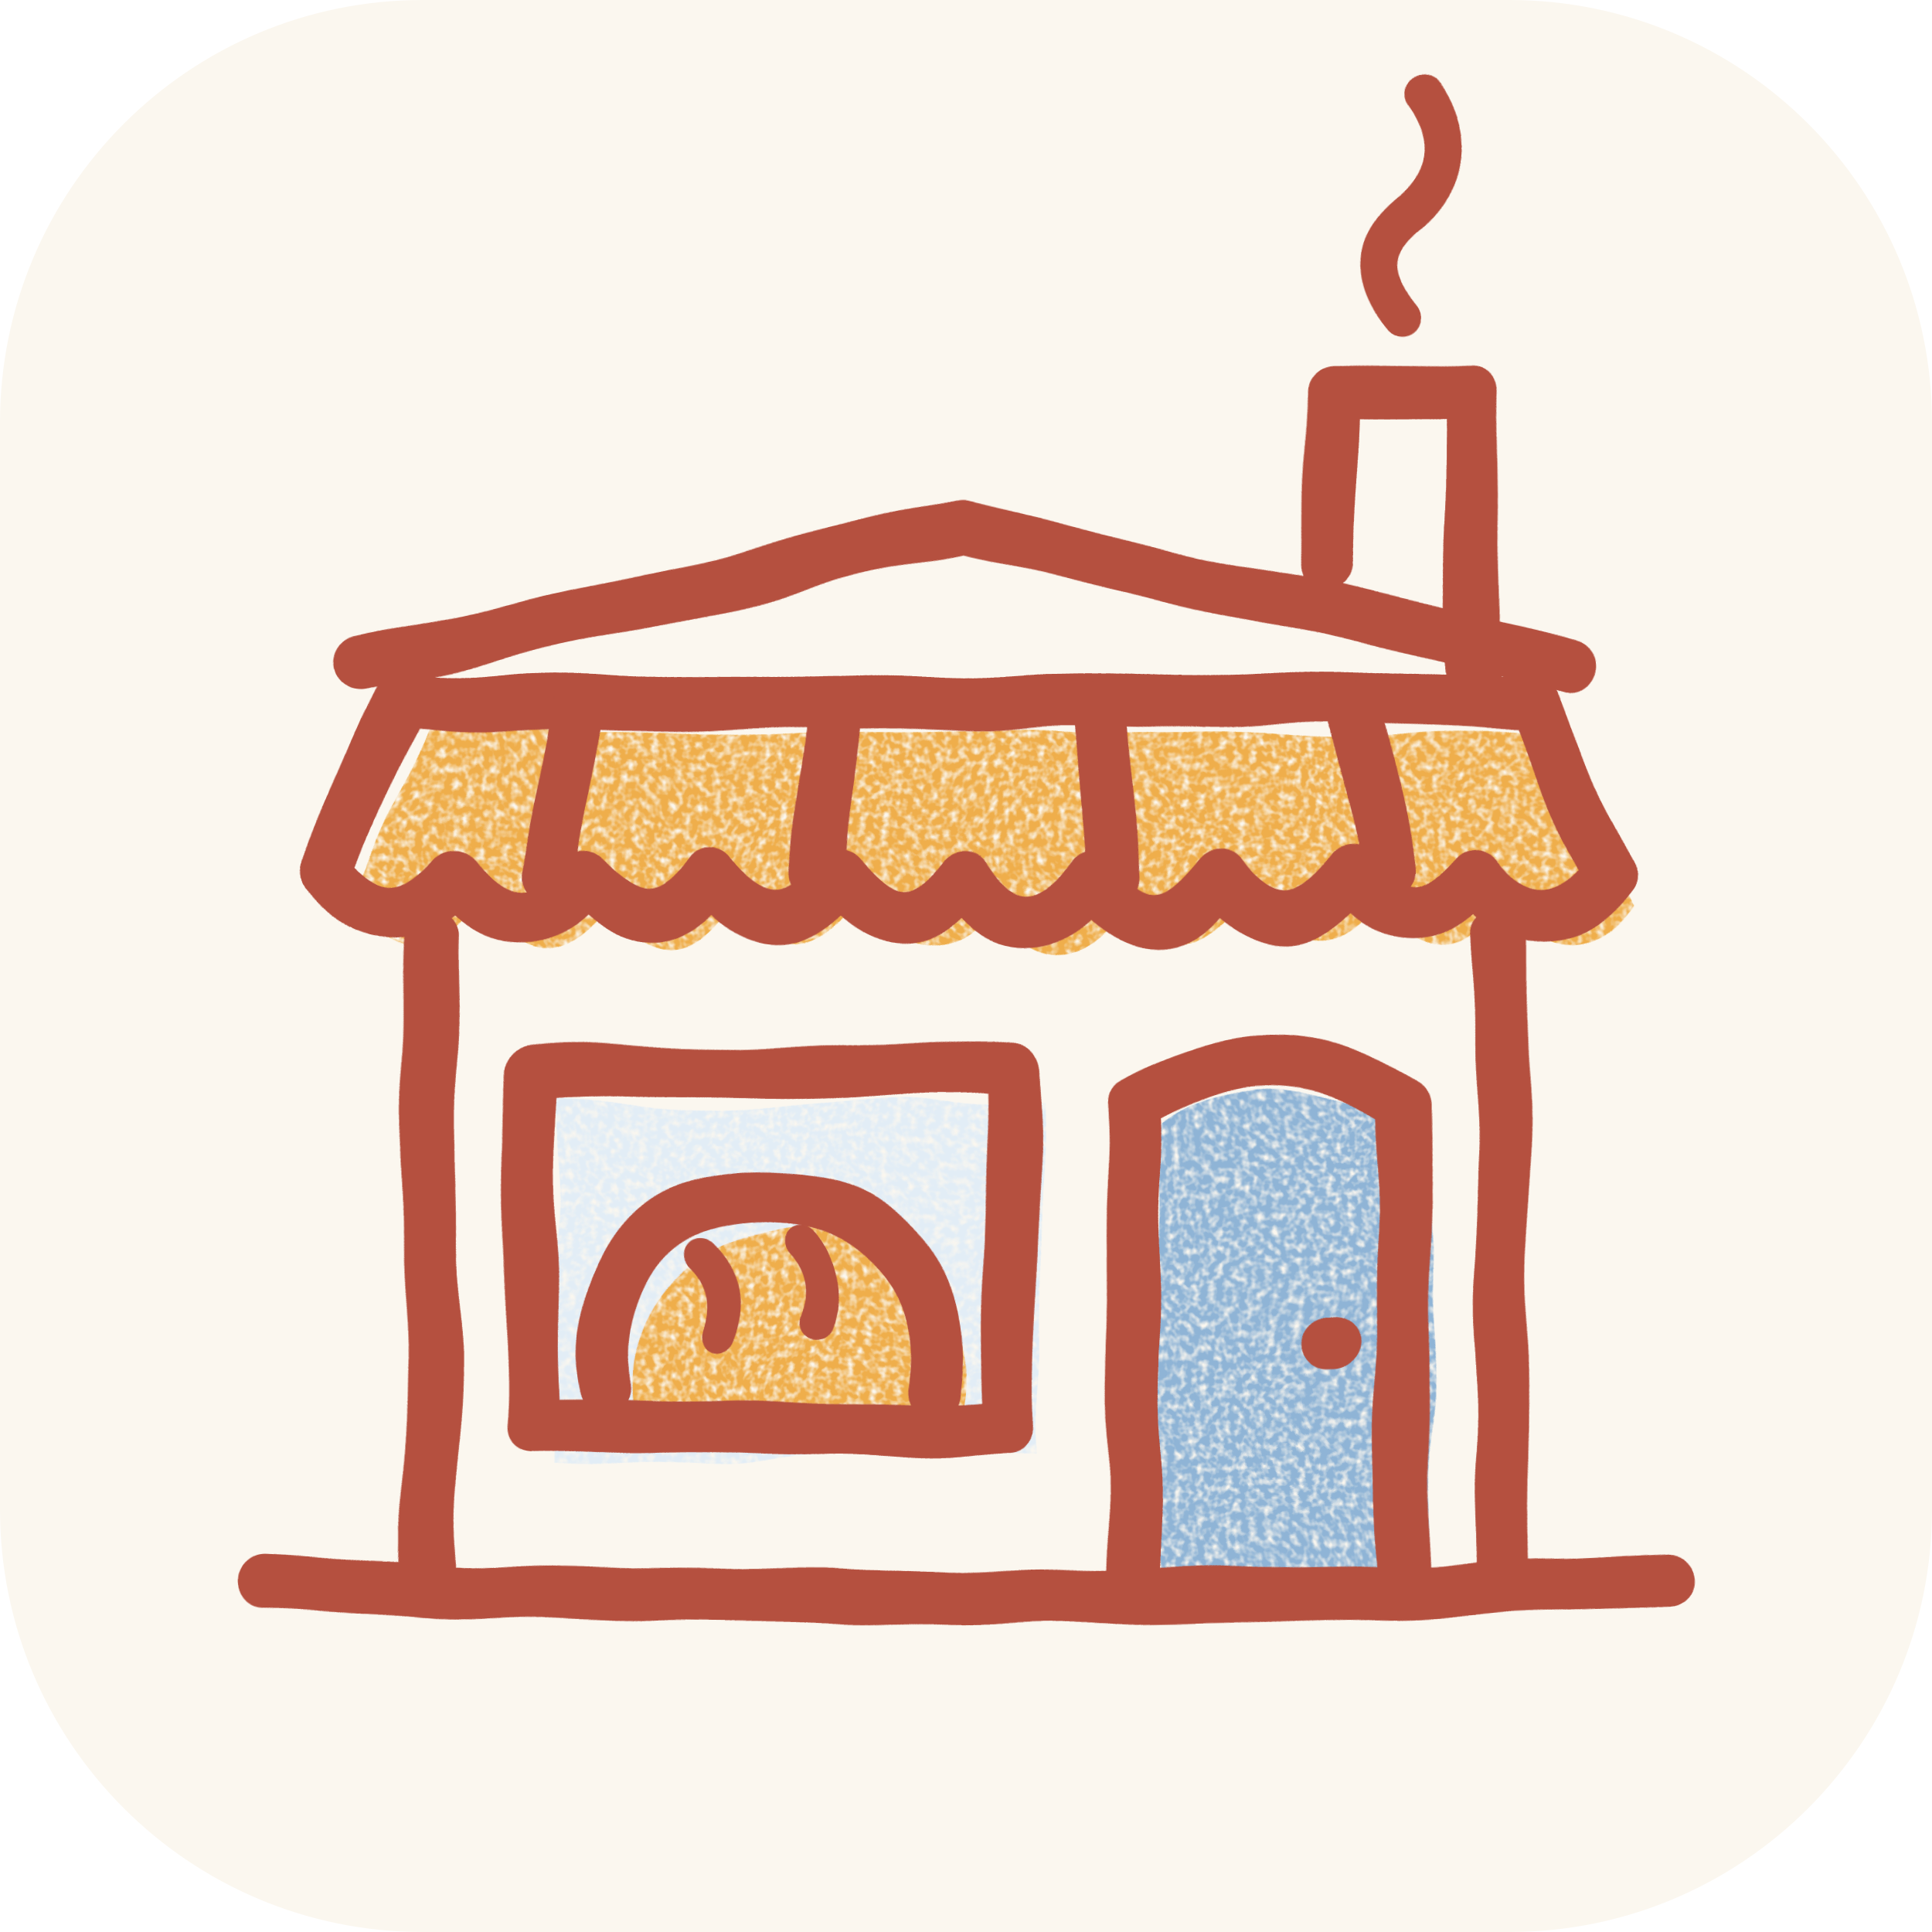
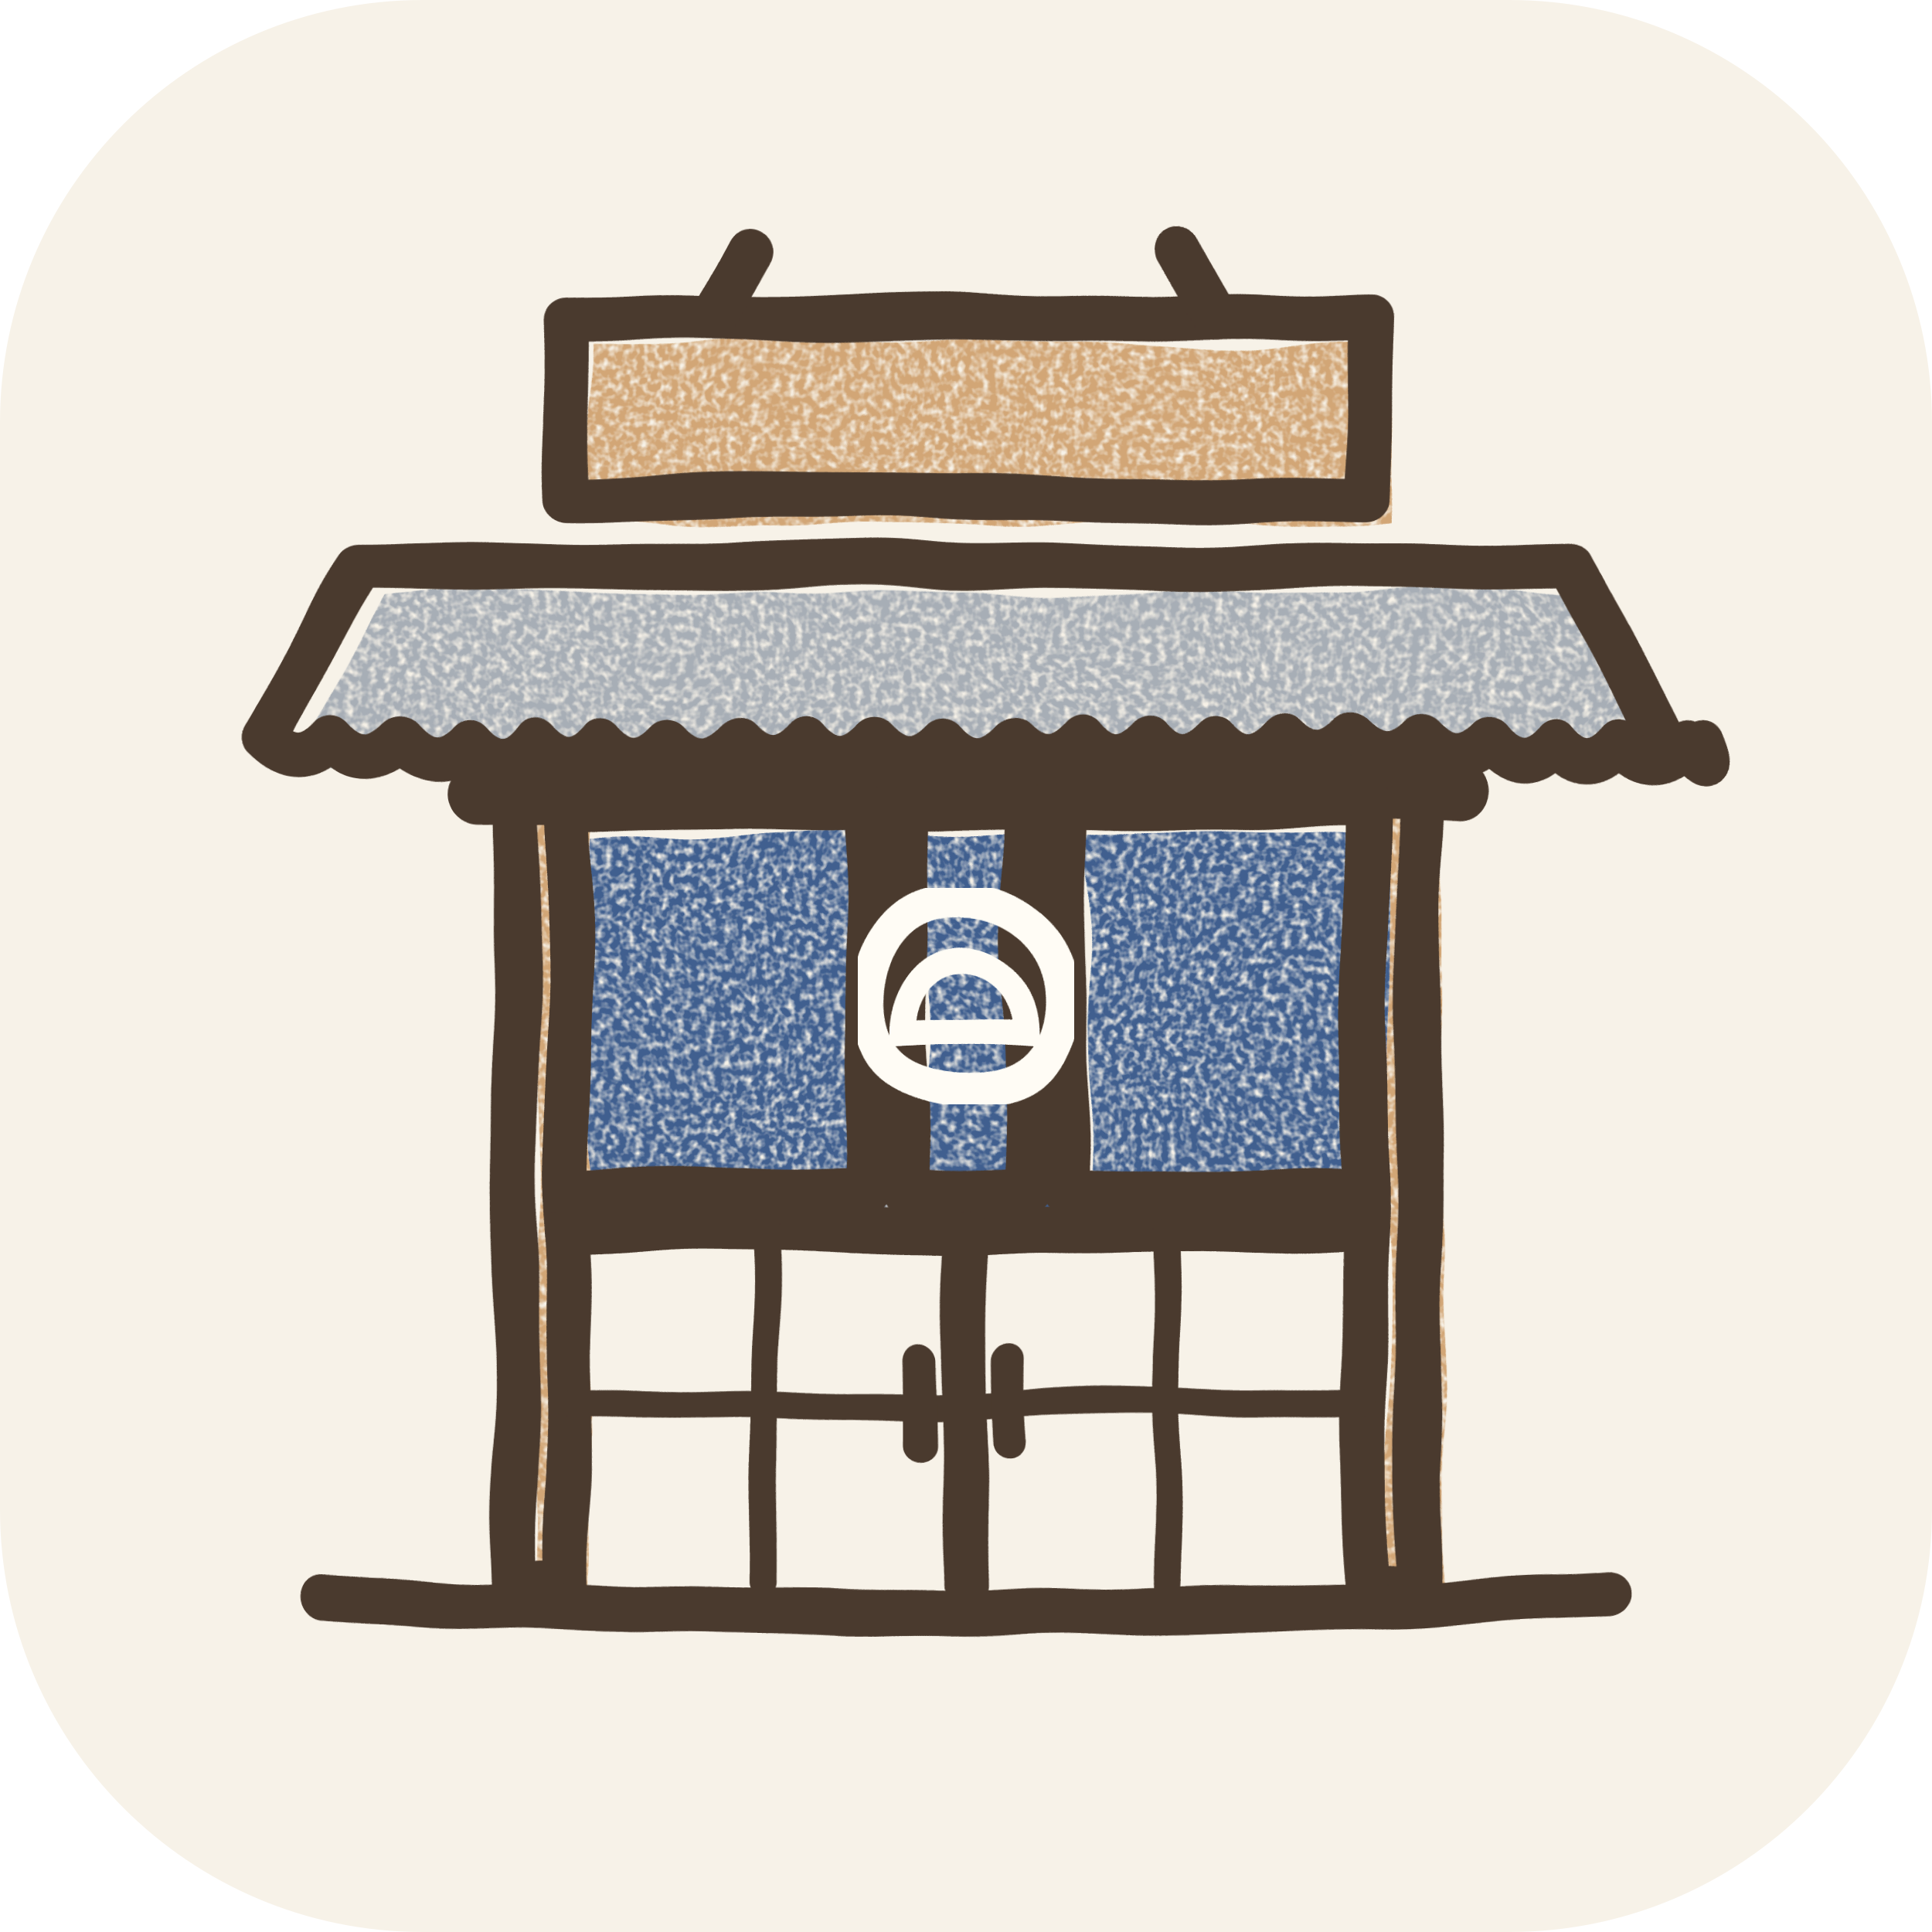
<svg xmlns="http://www.w3.org/2000/svg" viewBox="0 0 512 512">
  <defs>
    <filter id="r" x="-5%" y="-5%" width="110%" height="110%">
      <feTurbulence type="fractalNoise" baseFrequency="0.018" numOctaves="2" seed="11" />
-       <feDisplacementMap in="SourceGraphic" scale="6" xChannelSelector="R" yChannelSelector="G" />
+       <feDisplacementMap in="SourceGraphic" scale="5" xChannelSelector="R" yChannelSelector="G" />
    </filter>
    <filter id="c" x="-5%" y="-5%" width="110%" height="110%">
      <feTurbulence type="fractalNoise" baseFrequency="0.5" numOctaves="2" seed="3" result="g" />
      <feColorMatrix in="g" type="matrix" values="0 0 0 0 0  0 0 0 0 0  0 0 0 0 0  2.4 0 0 0 -0.4" result="m" />
      <feComposite in="SourceGraphic" in2="m" operator="in" result="t" />
      <feTurbulence type="fractalNoise" baseFrequency="0.02" numOctaves="2" seed="5" result="w" />
-       <feDisplacementMap in="t" in2="w" scale="8" xChannelSelector="R" yChannelSelector="G" />
+       <feDisplacementMap in="t" in2="w" scale="7" xChannelSelector="R" yChannelSelector="G" />
    </filter>
  </defs>
-   <rect width="512" height="512" rx="112" fill="#fbf7ef" />
-   <g filter="url(#c)" transform="translate(7 8)">
-     <path d="M86 232 L106 186 H406 L426 232 q-17 22 -34 0 q-17 22 -34 0 q-17 22 -34 0 q-17 22 -34 0 q-17 22 -34 0 q-17 22 -34 0 q-17 22 -34 0 q-17 22 -34 0 q-17 22 -34 0 q-17 22 -34 0 Z" fill="#efae4b" />
-     <path d="M300 418 V292 Q336 270 372 292 V418 Z" fill="#8fb4d6" />
-     <path d="M140 284 H268 V378 H140 Z" fill="#e2edf6" />
-     <path d="M160 368 C154 336 176 318 204 318 C232 318 254 336 248 368 Z" fill="#efae4b" />
+   <rect width="512" height="512" rx="112" fill="#f7f2e8" />
+   <g filter="url(#c)" transform="translate(6 7)">
+     <path d="M70 196 L96 150 H416 L442 196 Z" fill="#a7aeb6" />
+     <path d="M150 84 H362 V132 H150 Z" fill="#d2a676" />
+     <path d="M150 214 H230 V316 H150 Z M240 214 H272 V316 H240 Z M282 214 H362 V316 H282 Z" fill="#3f5f8f" />
+     <path d="M136 206 H150 V420 H136 Z M362 206 H376 V420 H362 Z" fill="#d2a676" />
  </g>
-   <g fill="none" stroke="#b5503f" stroke-width="14" stroke-linecap="round" stroke-linejoin="round" filter="url(#r)">
-     <path d="M352 150 V104 H390 V178" />
-     <path d="M370 84 q-14 -16 4 -28 q16 -12 4 -30" stroke-width="10" />
-     <path d="M96 176 L256 140 L416 176" />
-     <path d="M86 232 L106 186 H406 L426 232" />
-     <path d="M86 232 q17 22 34 0 q17 22 34 0 q17 22 34 0 q17 22 34 0 q17 22 34 0 q17 22 34 0 q17 22 34 0 q17 22 34 0 q17 22 34 0 q17 22 34 0" />
-     <path d="M154 188 L144 232" />
-     <path d="M222 188 L216 232" />
-     <path d="M290 188 L296 232" />
-     <path d="M358 188 L368 232" />
-     <path d="M114 248 V418" />
-     <path d="M398 248 V418" />
-     <path d="M70 420 Q256 428 442 418" />
-     <path d="M140 284 H268 V378 H140 Z" />
-     <path d="M160 368 C154 336 176 318 204 318 C232 318 254 336 248 368" />
-     <path d="M186 334 q8 8 4 20" stroke-width="9" />
-     <path d="M212 330 q8 8 4 20" stroke-width="9" />
-     <path d="M300 418 V292 Q336 270 372 292 V418" />
-     <path d="M352 356 h2" />
+   <g fill="none" stroke="#4a3a2e" stroke-width="12" stroke-linecap="round" stroke-linejoin="round" filter="url(#r)">
+     <path d="M150 84 H362 V132 H150 Z" />
+     <path d="M190 84 L200 66" />
+     <path d="M322 84 L312 66" />
+     <path d="M70 196 L96 150 H416 L442 196" />
+     <path d="M70 196 q9 10 18 0 q9 10 18 0 q9 10 18 0 q9 10 18 0 q9 10 18 0 q9 10 18 0 q9 10 18 0 q9 10 18 0 q9 10 18 0 q9 10 18 0 q9 10 18 0 q9 10 18 0 q9 10 18 0 q9 10 18 0 q9 10 18 0 q9 10 18 0 q9 10 18 0 q9 10 18 0 q9 10 18 0 q9 10 18 0 q9 10 18 0 q9 10 4 0" />
+     <path d="M136 206 H150 V420 H136 Z" />
+     <path d="M362 206 H376 V420 H362 Z" />
+     <path d="M126 210 H386" stroke-width="16" />
+     <path d="M150 214 H230 V316 H150 Z" />
+     <path d="M240 214 H272 V316 H240 Z" />
+     <path d="M282 214 H362 V316 H282 Z" />
+     <path d="M150 326 H362" />
+     <path d="M256 326 V420" />
+     <path d="M150 372 H362" stroke-width="7" />
+     <path d="M203 326 V420 M309 326 V420" stroke-width="7" />
+     <path d="M244 360 v22 M268 360 v22" stroke-width="9" />
+     <path d="M86 424 Q256 432 426 422" />
+   </g>
+   <g fill="none" stroke="#fffcf5" stroke-width="9" stroke-linecap="round" filter="url(#r)">
+     <path d="M256 238 C272 238 282 248 282 264 C282 280 272 290 256 290 C240 290 230 280 230 264 C230 248 240 238 254 238" />
+     <path d="M240 274 C240 260 248 254 256 254 C264 254 272 260 272 274 Z" stroke-width="7" />
  </g>
</svg>
